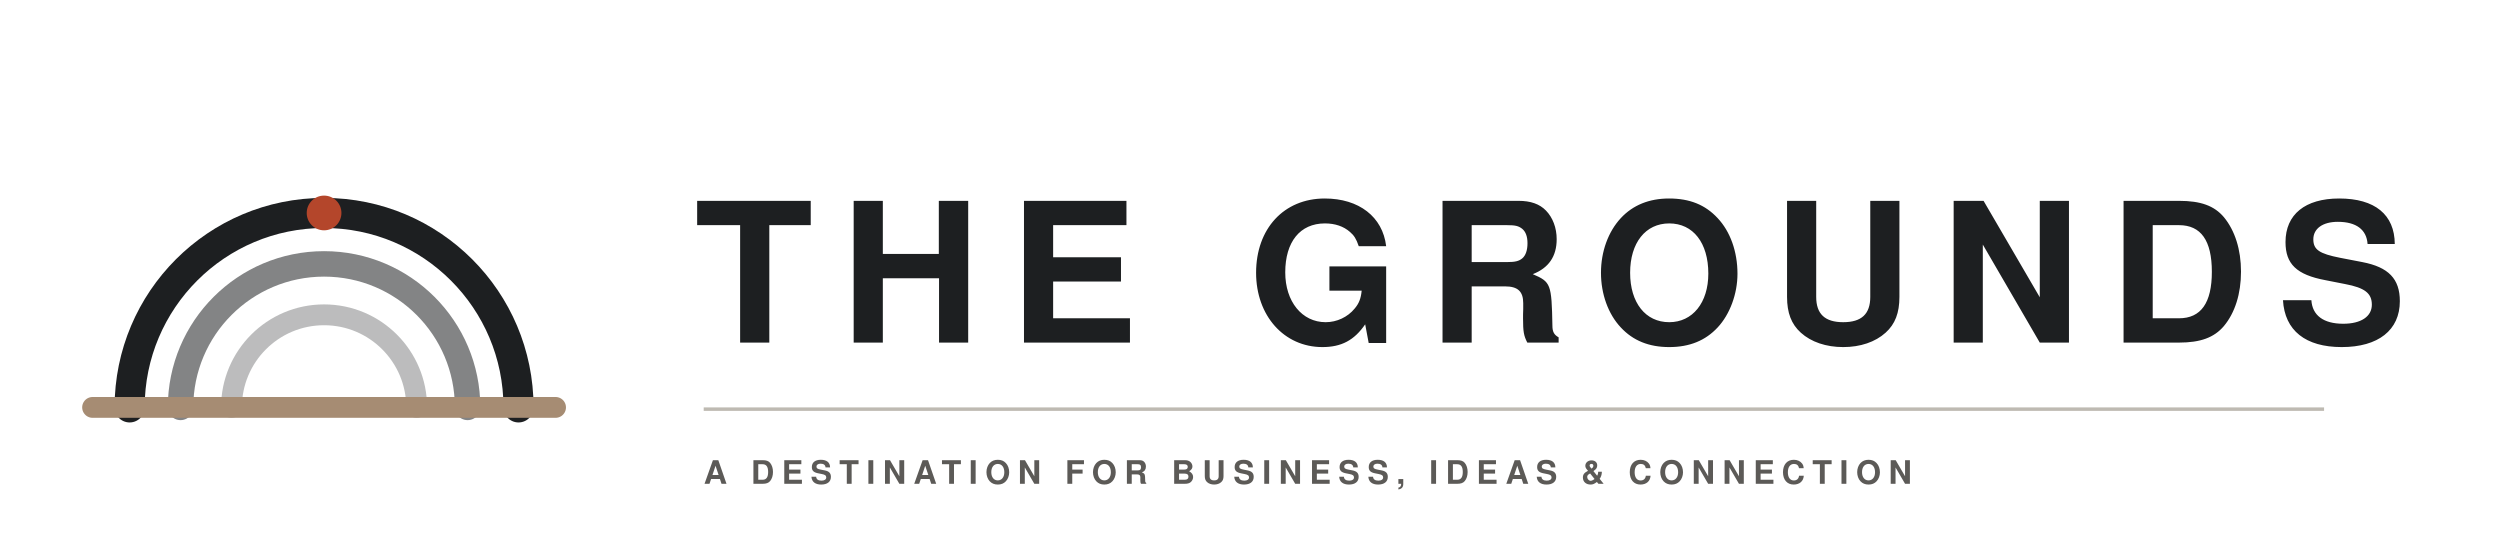
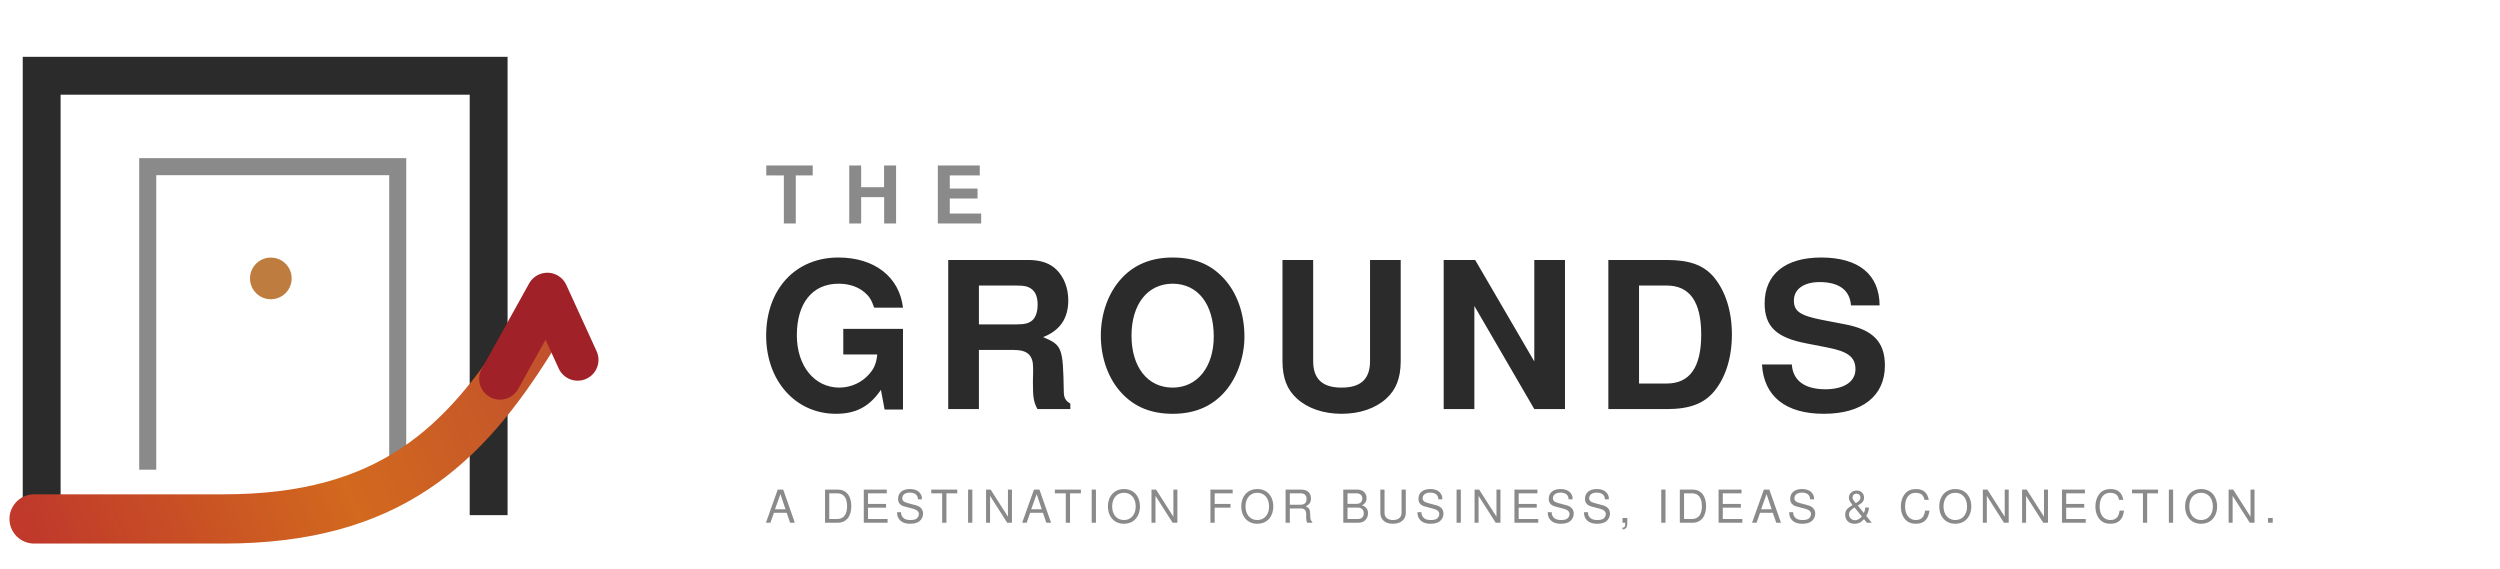
- <svg xmlns="http://www.w3.org/2000/svg" viewBox="0 0 1080 240" role="img" aria-labelledby="tgTitle tgDesc">
-   <g fill="none" stroke-linecap="round">
-     <path d="M56 176 A 84 84 0 0 1 224 176" stroke="#1d1f21" stroke-width="13" />
-     <path d="M78 176 A 62 62 0 0 1 202 176" stroke="#1d1f21" stroke-width="11" opacity=".55" />
-     <path d="M100 176 A 40 40 0 0 1 180 176" stroke="#1d1f21" stroke-width="9" opacity=".3" />
-     <path d="M40 176 H 240" stroke="#a68c73" stroke-width="9" />
+ <svg xmlns="http://www.w3.org/2000/svg" viewBox="0 0 1320 300" role="img" aria-labelledby="tglTitle tglDesc">
+   <defs>
+     <linearGradient id="tglPath" x1="18" y1="274" x2="290" y2="160" gradientUnits="userSpaceOnUse">
+       <stop offset="0" stop-color="#C0392B" />
+       <stop offset=".55" stop-color="#D2691E" />
+       <stop offset="1" stop-color="#C1502E" />
+     </linearGradient>
+   </defs>
+   <g transform="translate(0,10)">
+     <path d="M22 262 V30 H258 V262" fill="none" stroke="#2B2B2B" stroke-width="20" stroke-linejoin="miter" />
+     <path d="M78 238 V78 H210 V238" fill="none" stroke="#8A8A8A" stroke-width="9" stroke-linejoin="miter" />
+     <circle cx="143" cy="137" r="11" fill="#BE7D3E" />
+     <path d="M18 264 H118 C205 264 245 226 281 168" fill="none" stroke="url(#tglPath)" stroke-width="26" stroke-linecap="round" />
+     <path d="M264 190 L289 145 L305 180" fill="none" stroke="#A02128" stroke-width="22" stroke-linecap="round" stroke-linejoin="round" />
  </g>
-   <circle cx="140" cy="92" r="7.5" fill="#b4462b" />
-   <text x="300" y="148" fill="#1d1f21" font-family="Archivo, 'Arial Narrow', Helvetica, Arial, sans-serif" font-size="84" font-weight="600" letter-spacing="12">THE GROUNDS</text>
-   <rect x="304" y="176" width="700" height="1.5" fill="#bebab2" />
-   <text x="304" y="209" fill="#5c5a57" font-family="Archivo, Helvetica, Arial, sans-serif" font-size="14" font-weight="600" letter-spacing="3.2">A DESTINATION FOR BUSINESS, IDEAS &amp; CONNECTION</text>
+   <text x="404" y="118" fill="#8A8A8A" font-family="Montserrat, Archivo, 'Helvetica Neue', Helvetica, Arial, sans-serif" font-size="42" font-weight="600" letter-spacing="16">THE</text>
+   <text x="400" y="216" fill="#2B2B2B" font-family="Montserrat, Archivo, 'Helvetica Neue', Helvetica, Arial, sans-serif" font-size="108" font-weight="800" letter-spacing="8">GROUNDS</text>
+   <text x="404" y="276" fill="#8A8A8A" font-family="Montserrat, Archivo, 'Helvetica Neue', Helvetica, Arial, sans-serif" font-size="24" font-weight="500" letter-spacing="3.4">A DESTINATION FOR BUSINESS, IDEAS &amp; CONNECTION.</text>
</svg>
